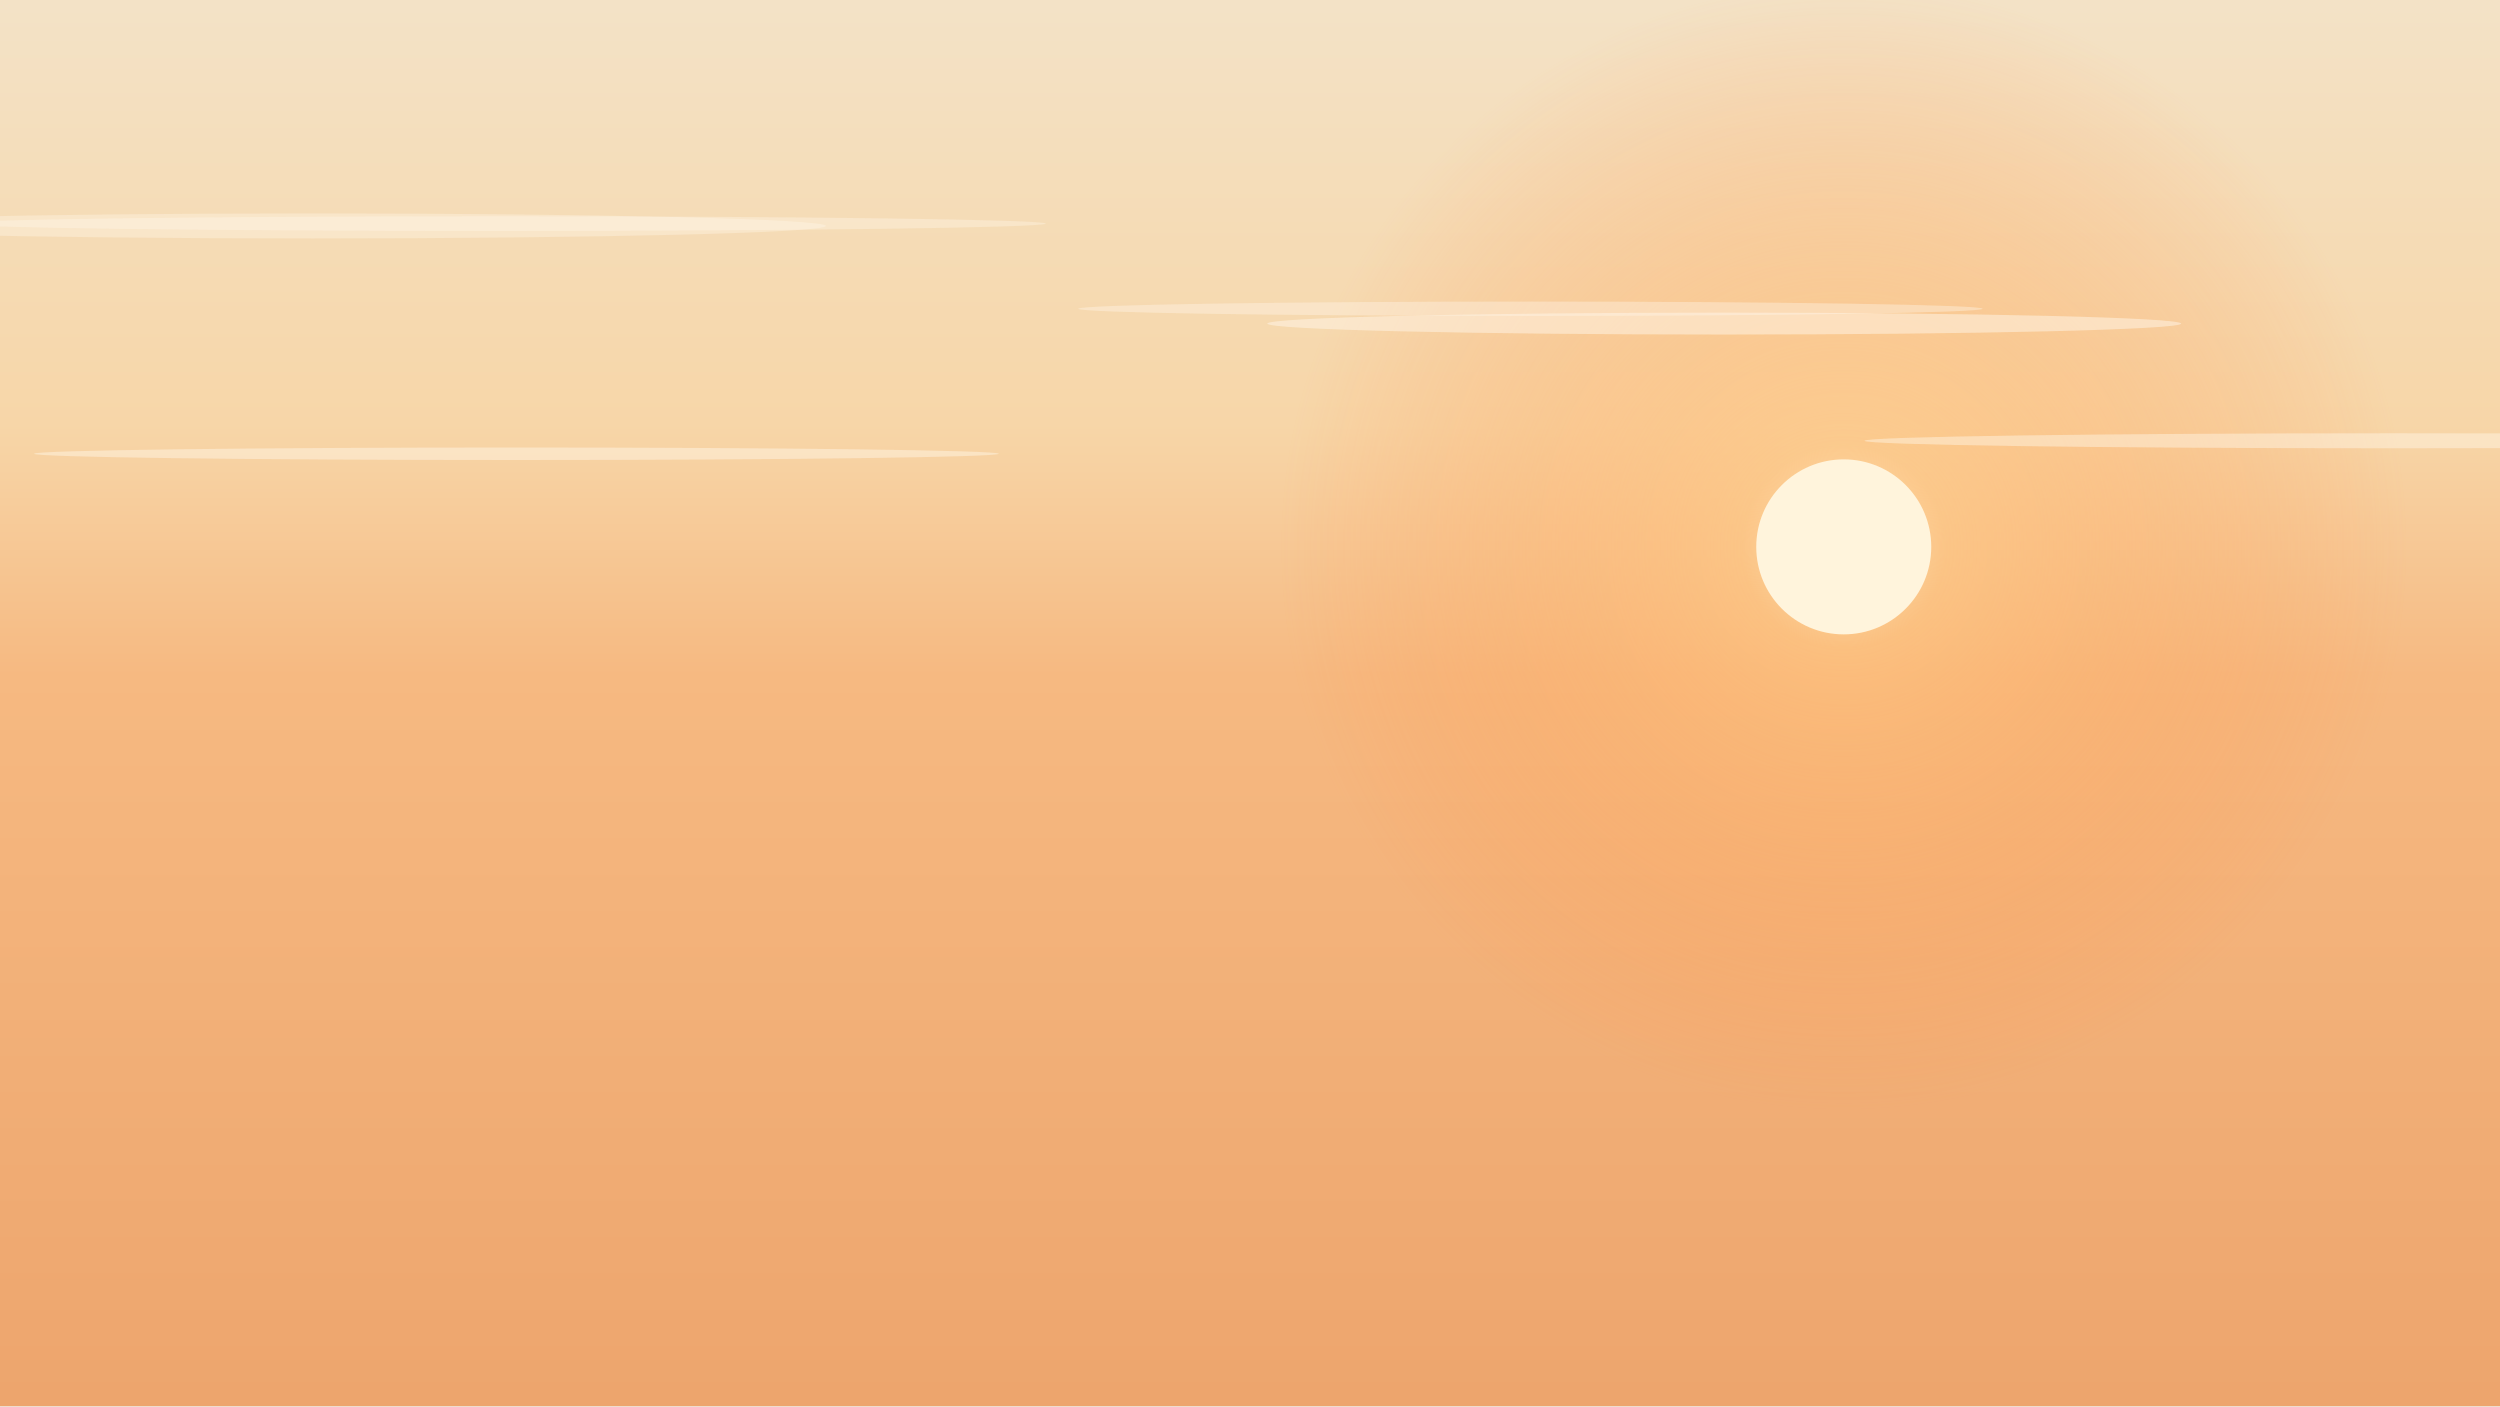
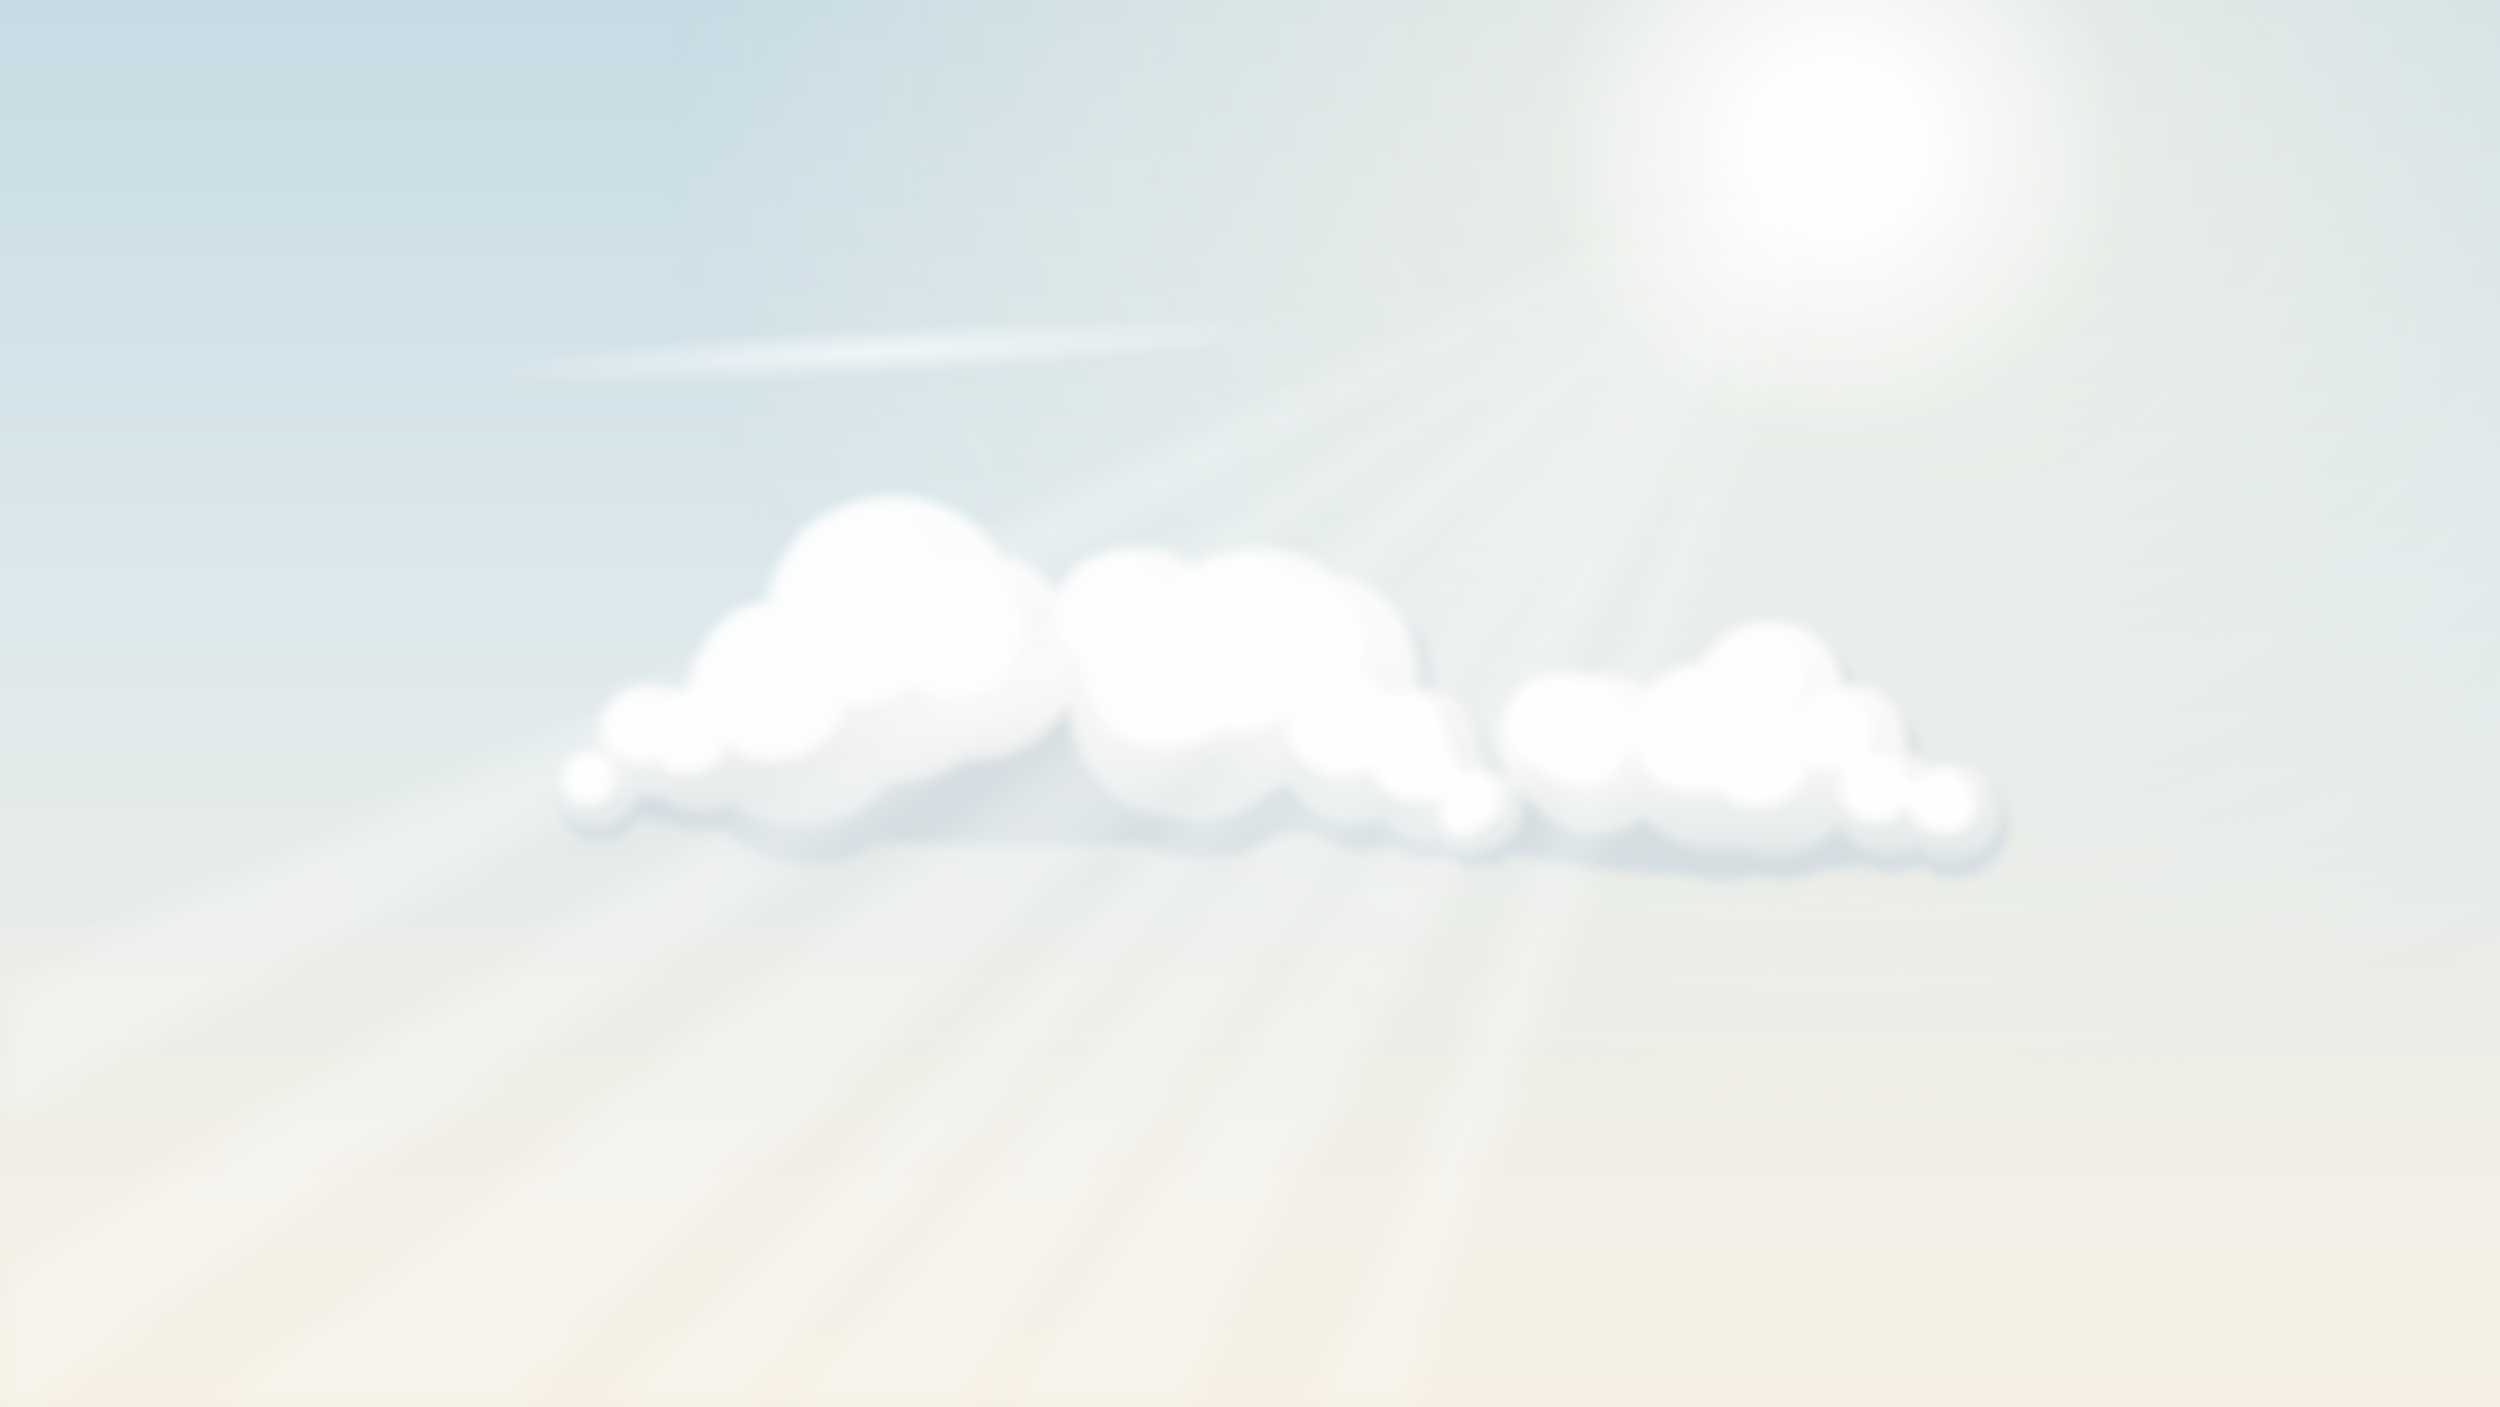
- <svg xmlns="http://www.w3.org/2000/svg" viewBox="0 0 1600 900" width="1600" height="900" preserveAspectRatio="xMidYMax slice">
+ <svg xmlns="http://www.w3.org/2000/svg" viewBox="0 0 2560 1440" width="2560" height="1440" preserveAspectRatio="xMidYMax slice">
  <defs>
-     <linearGradient id="sky" x1="0" y1="0" x2="0" y2="1">
-       <stop offset="0" stop-color="#f3e2c6" />
-       <stop offset=".3" stop-color="#f7d6a8" />
-       <stop offset=".48" stop-color="#f6b981" />
-       <stop offset="1" stop-color="#eda56d" />
+     <linearGradient id="g0" x1="0" y1="0" x2="0" y2="1440" gradientUnits="userSpaceOnUse">
+       <stop offset="0" stop-color="#c6dbe4" />
+       <stop offset="0.42" stop-color="#dce8ec" />
+       <stop offset="0.78" stop-color="#efeee7" />
+       <stop offset="1" stop-color="#f6f0e4" />
    </linearGradient>
-     <radialGradient id="sun">
-       <stop offset="0" stop-color="#fff2d6" stop-opacity="1" />
-       <stop offset=".18" stop-color="#ffc27a" stop-opacity=".55" />
-       <stop offset="1" stop-color="#ff8a3d" stop-opacity="0" />
+     <radialGradient id="g1">
+       <stop offset="0" stop-color="#fff8ea" stop-opacity="0.7" />
+       <stop offset="1" stop-color="#fff8ea" stop-opacity="0" />
    </radialGradient>
+     <radialGradient id="g2">
+       <stop offset="0.25" stop-color="#ffffff" stop-opacity="0.95" />
+       <stop offset="1" stop-color="#ffffff" stop-opacity="0" />
+     </radialGradient>
+     <linearGradient id="g3" x1="0" y1="0" x2="0" y2="1">
+       <stop offset="0" stop-color="#ffffff" />
+       <stop offset="0.6" stop-color="#f7f7f5" />
+       <stop offset="1" stop-color="#e1e7e9" />
+     </linearGradient>
+     <filter id="b4" x="-20%" y="-20%" width="140%" height="140%">
+       <feGaussianBlur stdDeviation="6" />
+     </filter>
+     <radialGradient id="g5">
+       <stop offset="0" stop-color="#ffffff" stop-opacity="0.65" />
+       <stop offset="1" stop-color="#ffffff" stop-opacity="0" />
+     </radialGradient>
+     <filter id="b6" x="-20%" y="-20%" width="140%" height="140%">
+       <feGaussianBlur stdDeviation="16" />
+     </filter>
  </defs>
-   <style>.drift{animation:drift 80s ease-in-out infinite alternate}@keyframes drift{to{transform:translateX(50px)}}@media (prefers-reduced-motion:reduce){*{animation:none!important}}</style>
-   <rect width="1600" height="900" fill="url(#sky)" />
-   <circle cx="1180" cy="350" r="360" fill="url(#sun)" />
-   <circle cx="1180" cy="350" r="56" fill="#fff4dc" />
-   <g class="drift">
-     <ellipse cx="1532" cy="282.1" rx="338.7" ry="4.8" fill="#fff6e8" opacity="0.46" />
-     <ellipse cx="330.5" cy="290.4" rx="308.7" ry="4" fill="#fff6e8" opacity="0.47" />
-     <ellipse cx="200.5" cy="144.6" rx="328.1" ry="8" fill="#fff6e8" opacity="0.38" />
-     <ellipse cx="320.1" cy="143.1" rx="349.2" ry="4.7" fill="#fff6e8" opacity="0.37" />
-     <ellipse cx="1103.5" cy="207.1" rx="292.4" ry="7" fill="#fff6e8" opacity="0.51" />
-     <ellipse cx="979.5" cy="197.6" rx="289.4" ry="4.6" fill="#fff6e8" opacity="0.40" />
+   <style>@media (prefers-reduced-motion:reduce){*{animation:none!important}}</style>
+   <rect x="-40" y="-40" width="2640" height="1520" fill="url(#g0)" />
+   <ellipse cx="1880" cy="150" rx="1200" ry="980" fill="url(#g1)" />
+   <ellipse cx="1880" cy="150" rx="300" ry="300" fill="url(#g2)" />
+   <g filter="url(#b4)" opacity=".92">
+     <path d="M627,820a423,46 0 1,0 846,0a423,46 0 1,0 -846,0M697.2,754.3a130.6,130.6 0 1,0 261.2,0a130.6,130.6 0 1,0 -261.2,0M1425.5,812.6a52.5,52.5 0 1,0 105,0a52.5,52.5 0 1,0 -105,0M652.4,780.8a71,71 0 1,0 142,0a71,71 0 1,0 -142,0M1177.1,698.2a124.8,124.8 0 1,0 249.6,0a124.8,124.8 0 1,0 -249.6,0M1306.8,779.5a91.6,91.6 0 1,0 183.3,0a91.6,91.6 0 1,0 -183.3,0M891.8,695a117.8,117.8 0 1,0 235.6,0a117.8,117.8 0 1,0 -235.6,0M1190.6,733a109.1,109.1 0 1,0 218.3,0a109.1,109.1 0 1,0 -218.3,0M1255.6,706.9a107.5,107.5 0 1,0 215.1,0a107.5,107.5 0 1,0 -215.1,0M570.4,816.6a44.7,44.7 0 1,0 89.4,0a44.7,44.7 0 1,0 -89.4,0M776.3,698.8a146.4,146.4 0 1,0 292.8,0a146.4,146.4 0 1,0 -292.8,0M1388.8,782.7a69,69 0 1,0 137.9,0a69,69 0 1,0 -137.9,0M1234.4,706.5a102.7,102.7 0 1,0 205.4,0a102.7,102.7 0 1,0 -205.4,0M1339.3,777.9a68.6,68.6 0 1,0 137.2,0a68.6,68.6 0 1,0 -137.2,0M610.1,770.1a61.5,61.5 0 1,0 123,0a61.5,61.5 0 1,0 -123,0M1068.4,672.6a102.5,102.5 0 1,0 205.1,0a102.5,102.5 0 1,0 -205.1,0M778.4,671.2a148.2,148.2 0 1,0 296.4,0a148.2,148.2 0 1,0 -296.4,0M1090.9,740.1a139.3,139.3 0 1,0 278.6,0a139.3,139.3 0 1,0 -278.6,0M1397,809.3a69,69 0 1,0 137.9,0a69,69 0 1,0 -137.9,0M779.9,669.9a137.6,137.6 0 1,0 275.3,0a137.6,137.6 0 1,0 -275.3,0M1142.7,734.5a108.1,108.1 0 1,0 216.2,0a108.1,108.1 0 1,0 -216.2,0" fill="#d3dce1" />
+     <path d="M699.8,728.2a117.5,117.5 0 1,0 235.1,0a117.5,117.5 0 1,0 -235.1,0M1426.5,802.1a47.3,47.3 0 1,0 94.5,0a47.3,47.3 0 1,0 -94.5,0M653.8,766.6a63.9,63.9 0 1,0 127.8,0a63.9,63.9 0 1,0 -127.8,0M1179.6,673.3a112.3,112.3 0 1,0 224.6,0a112.3,112.3 0 1,0 -224.6,0M1308.6,761.2a82.5,82.5 0 1,0 165,0a82.5,82.5 0 1,0 -165,0M894.2,671.5a106,106 0 1,0 212,0a106,106 0 1,0 -212,0M1192.8,711.1a98.2,98.2 0 1,0 196.4,0a98.2,98.2 0 1,0 -196.4,0M1257.8,685.4a96.8,96.8 0 1,0 193.6,0a96.8,96.8 0 1,0 -193.6,0M571.3,807.7a40.2,40.2 0 1,0 80.4,0a40.2,40.2 0 1,0 -80.4,0M779.2,669.5a131.7,131.7 0 1,0 263.5,0a131.7,131.7 0 1,0 -263.5,0M1390.2,768.9a62.1,62.1 0 1,0 124.1,0a62.1,62.1 0 1,0 -124.1,0M1236.4,685.9a92.4,92.4 0 1,0 184.8,0a92.4,92.4 0 1,0 -184.8,0M1340.7,764.2a61.7,61.7 0 1,0 123.5,0a61.7,61.7 0 1,0 -123.5,0M611.3,757.8a55.4,55.4 0 1,0 110.7,0a55.4,55.4 0 1,0 -110.7,0M1070.5,652.1a92.3,92.3 0 1,0 184.6,0a92.3,92.3 0 1,0 -184.6,0M781.4,641.6a133.4,133.4 0 1,0 266.8,0a133.4,133.4 0 1,0 -266.8,0M1093.7,712.2a125.4,125.4 0 1,0 250.7,0a125.4,125.4 0 1,0 -250.7,0M1398.3,795.5a62.1,62.1 0 1,0 124.1,0a62.1,62.1 0 1,0 -124.1,0M782.6,642.4a123.9,123.9 0 1,0 247.7,0a123.9,123.9 0 1,0 -247.7,0M1144.9,712.9a97.3,97.3 0 1,0 194.6,0a97.3,97.3 0 1,0 -194.6,0" fill="url(#g3)" />
+     <path d="M712.8,696.9a78.4,78.4 0 1,0 156.7,0a78.4,78.4 0 1,0 -156.7,0M1431.8,789.5a31.5,31.5 0 1,0 63,0a31.5,31.5 0 1,0 -63,0M660.9,749.6a42.6,42.6 0 1,0 85.2,0a42.6,42.6 0 1,0 -85.2,0M1192.1,643.3a74.9,74.9 0 1,0 149.7,0a74.9,74.9 0 1,0 -149.7,0M1317.8,739.2a55,55 0 1,0 110,0a55,55 0 1,0 -110,0M906,643.2a70.7,70.7 0 1,0 141.3,0a70.7,70.7 0 1,0 -141.3,0M1203.7,684.9a65.5,65.5 0 1,0 131,0a65.5,65.5 0 1,0 -131,0M1268.5,659.6a64.5,64.5 0 1,0 129,0a64.5,64.5 0 1,0 -129,0M575.7,796.9a26.8,26.8 0 1,0 53.6,0a26.8,26.8 0 1,0 -53.6,0M793.9,634.4a87.8,87.8 0 1,0 175.7,0a87.8,87.8 0 1,0 -175.7,0M1397.1,752.3a41.4,41.4 0 1,0 82.7,0a41.4,41.4 0 1,0 -82.7,0M1246.7,661.3a61.6,61.6 0 1,0 123.2,0a61.6,61.6 0 1,0 -123.2,0M1347.5,747.7a41.2,41.2 0 1,0 82.3,0a41.2,41.2 0 1,0 -82.3,0M617.5,743a36.9,36.9 0 1,0 73.8,0a36.9,36.9 0 1,0 -73.8,0M1080.7,627.4a61.5,61.5 0 1,0 123.1,0a61.5,61.5 0 1,0 -123.1,0M796.2,606a88.9,88.9 0 1,0 177.8,0a88.9,88.9 0 1,0 -177.8,0M1107.6,678.8a83.6,83.6 0 1,0 167.1,0a83.6,83.6 0 1,0 -167.1,0M1405.2,779a41.4,41.4 0 1,0 82.8,0a41.4,41.4 0 1,0 -82.8,0M796.4,609.3a82.6,82.6 0 1,0 165.2,0a82.6,82.6 0 1,0 -165.2,0M1155.7,687a64.9,64.9 0 1,0 129.7,0a64.9,64.9 0 1,0 -129.7,0" fill="#ffffff" />
+     <path d="M1515.6,850a244.4,46 0 1,0 488.8,0a244.4,46 0 1,0 -488.8,0M1474.1,839a46.4,46.4 0 1,0 92.9,0a46.4,46.4 0 1,0 -92.9,0M1550.8,789.9a91.3,91.3 0 1,0 182.6,0a91.3,91.3 0 1,0 -182.6,0M1828.1,778.1a68.4,68.4 0 1,0 136.8,0a68.4,68.4 0 1,0 -136.8,0M1946.8,843.6a54.8,54.8 0 1,0 109.6,0a54.8,54.8 0 1,0 -109.6,0M1733.5,731a85.7,85.7 0 1,0 171.4,0a85.7,85.7 0 1,0 -171.4,0M1877.3,832.7a60.6,60.6 0 1,0 121.3,0a60.6,60.6 0 1,0 -121.3,0M1723.1,800.5a74.1,74.1 0 1,0 148.1,0a74.1,74.1 0 1,0 -148.1,0M1958,845.2a49.3,49.3 0 1,0 98.7,0a49.3,49.3 0 1,0 -98.7,0M1733.6,808.7a91.6,91.6 0 1,0 183.2,0a91.6,91.6 0 1,0 -183.2,0M1531.9,775.1a79.7,79.7 0 1,0 159.3,0a79.7,79.7 0 1,0 -159.3,0M1469.7,848.5a38.5,38.5 0 1,0 77,0a38.5,38.5 0 1,0 -77,0M1657.2,794.5a107.2,107.2 0 1,0 214.4,0a107.2,107.2 0 1,0 -214.4,0" fill="#d3dce1" />
+     <path d="M1475,829.7a41.8,41.8 0 1,0 83.6,0a41.8,41.8 0 1,0 -83.6,0M1552.6,771.6a82.2,82.2 0 1,0 164.4,0a82.2,82.2 0 1,0 -164.4,0M1829.5,764.4a61.6,61.6 0 1,0 123.1,0a61.6,61.6 0 1,0 -123.1,0M1947.9,832.6a49.3,49.3 0 1,0 98.7,0a49.3,49.3 0 1,0 -98.7,0M1735.2,713.9a77.1,77.1 0 1,0 154.2,0a77.1,77.1 0 1,0 -154.2,0M1878.5,820.6a54.6,54.6 0 1,0 109.2,0a54.6,54.6 0 1,0 -109.2,0M1724.6,785.7a66.7,66.7 0 1,0 133.3,0a66.7,66.7 0 1,0 -133.3,0M1959,835.3a44.4,44.4 0 1,0 88.8,0a44.4,44.4 0 1,0 -88.8,0M1735.4,790.4a82.5,82.5 0 1,0 164.9,0a82.5,82.5 0 1,0 -164.9,0M1533.5,759.1a71.7,71.7 0 1,0 143.4,0a71.7,71.7 0 1,0 -143.4,0M1470.5,840.8a34.6,34.6 0 1,0 69.3,0a34.6,34.6 0 1,0 -69.3,0M1659.4,773.1a96.5,96.5 0 1,0 193,0a96.5,96.5 0 1,0 -193,0" fill="url(#g3)" />
+     <path d="M1479.7,818.5a27.9,27.9 0 1,0 55.7,0a27.9,27.9 0 1,0 -55.7,0M1561.8,749.7a54.8,54.8 0 1,0 109.6,0a54.8,54.8 0 1,0 -109.6,0M1836.3,748a41,41 0 1,0 82.1,0a41,41 0 1,0 -82.1,0M1953.4,819.4a32.9,32.9 0 1,0 65.8,0a32.9,32.9 0 1,0 -65.8,0M1743.8,693.3a51.4,51.4 0 1,0 102.8,0a51.4,51.4 0 1,0 -102.8,0M1884.5,806.1a36.4,36.4 0 1,0 72.8,0a36.4,36.4 0 1,0 -72.8,0M1732,767.9a44.4,44.4 0 1,0 88.9,0a44.4,44.4 0 1,0 -88.9,0M1963.9,823.5a29.6,29.6 0 1,0 59.2,0a29.6,29.6 0 1,0 -59.2,0M1744.6,768.4a55,55 0 1,0 109.9,0a55,55 0 1,0 -109.9,0M1541.5,740a47.8,47.8 0 1,0 95.6,0a47.8,47.8 0 1,0 -95.6,0M1474.3,831.5a23.1,23.1 0 1,0 46.2,0a23.1,23.1 0 1,0 -46.2,0M1670.1,747.4a64.3,64.3 0 1,0 128.7,0a64.3,64.3 0 1,0 -128.7,0" fill="#ffffff" />
+   </g>
+   <ellipse cx="900" cy="360" rx="420" ry="25.2" fill="url(#g5)" transform="rotate(-3 900 360)" />
+   <g filter="url(#b6)" opacity=".28">
+     <path d="M1880,150L844.6,3177.9L659.4,3108ZM1880,150L404.3,2989.4L117.7,2821ZM1880,150L52.1,2776.6L-166,2610.4ZM1880,150L-219.3,2565.1L-351.3,2443.8ZM1880,150L-441.7,2352.2L-646.8,2113.5ZM1880,150L-746.1,1978.6L-847.3,1823.9ZM1880,150L-948.2,1647.1L-1028.5,1484.4Z" fill="#ffffff" />
  </g>
</svg>
